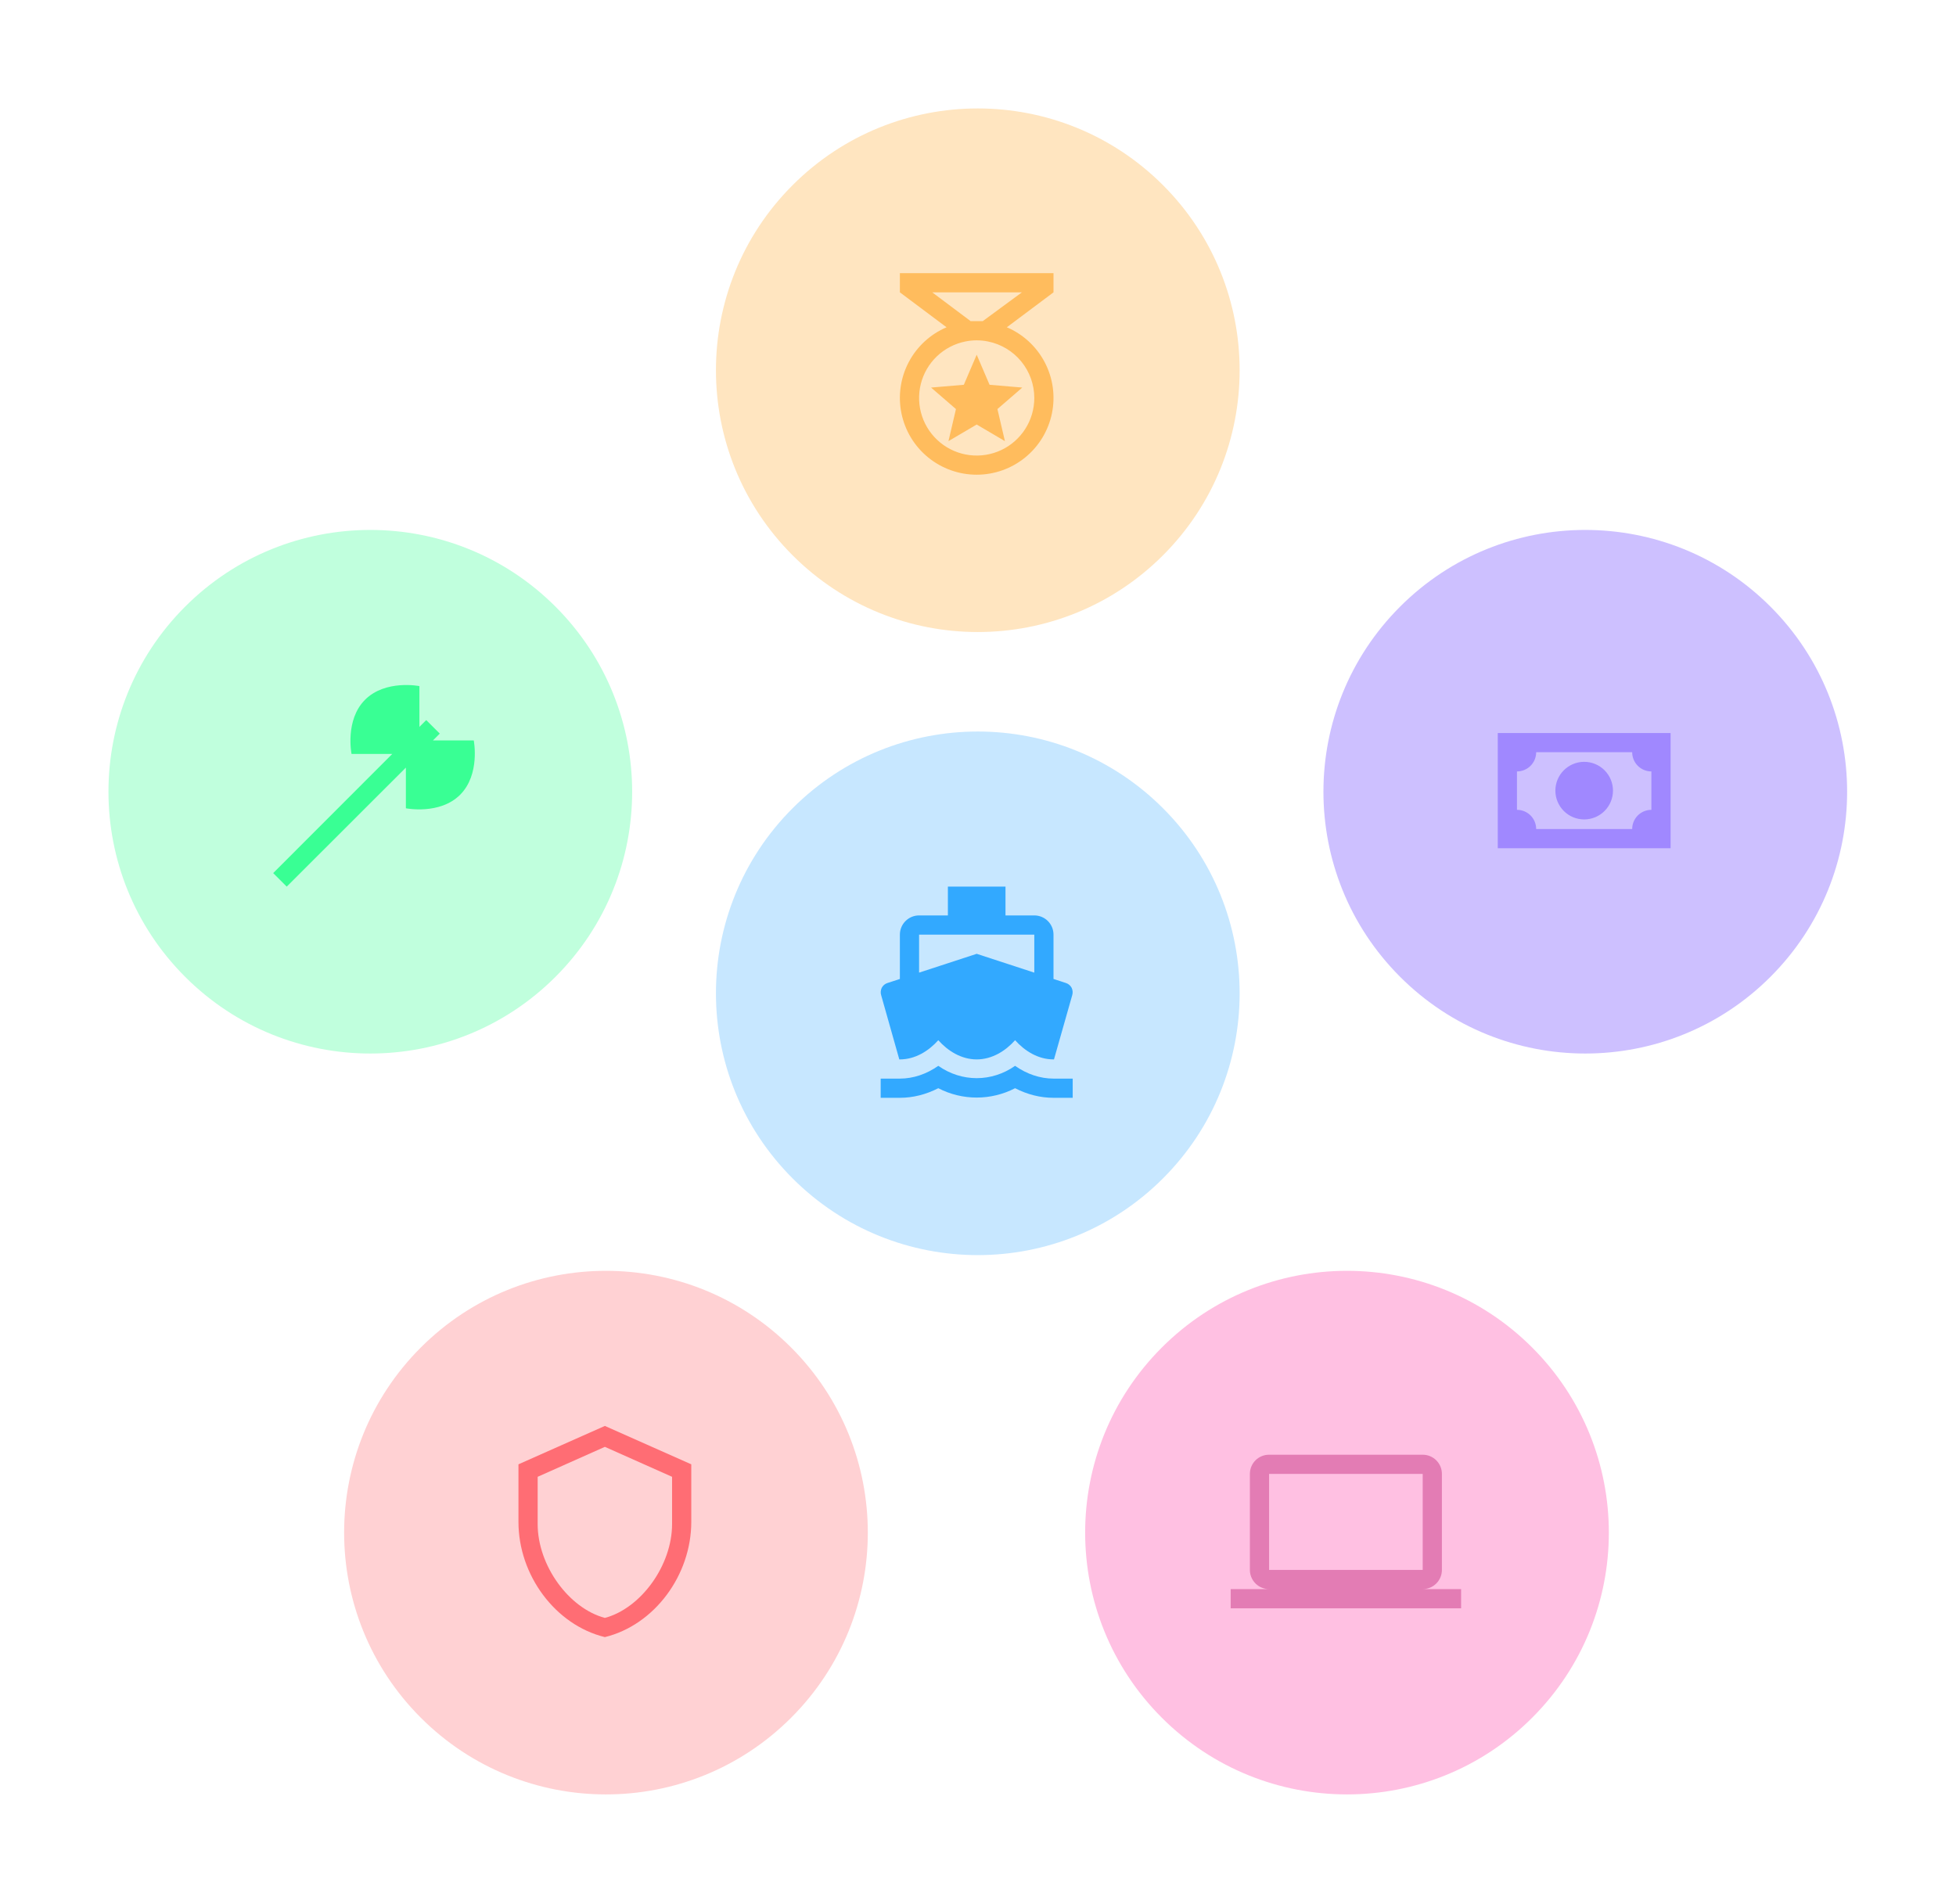
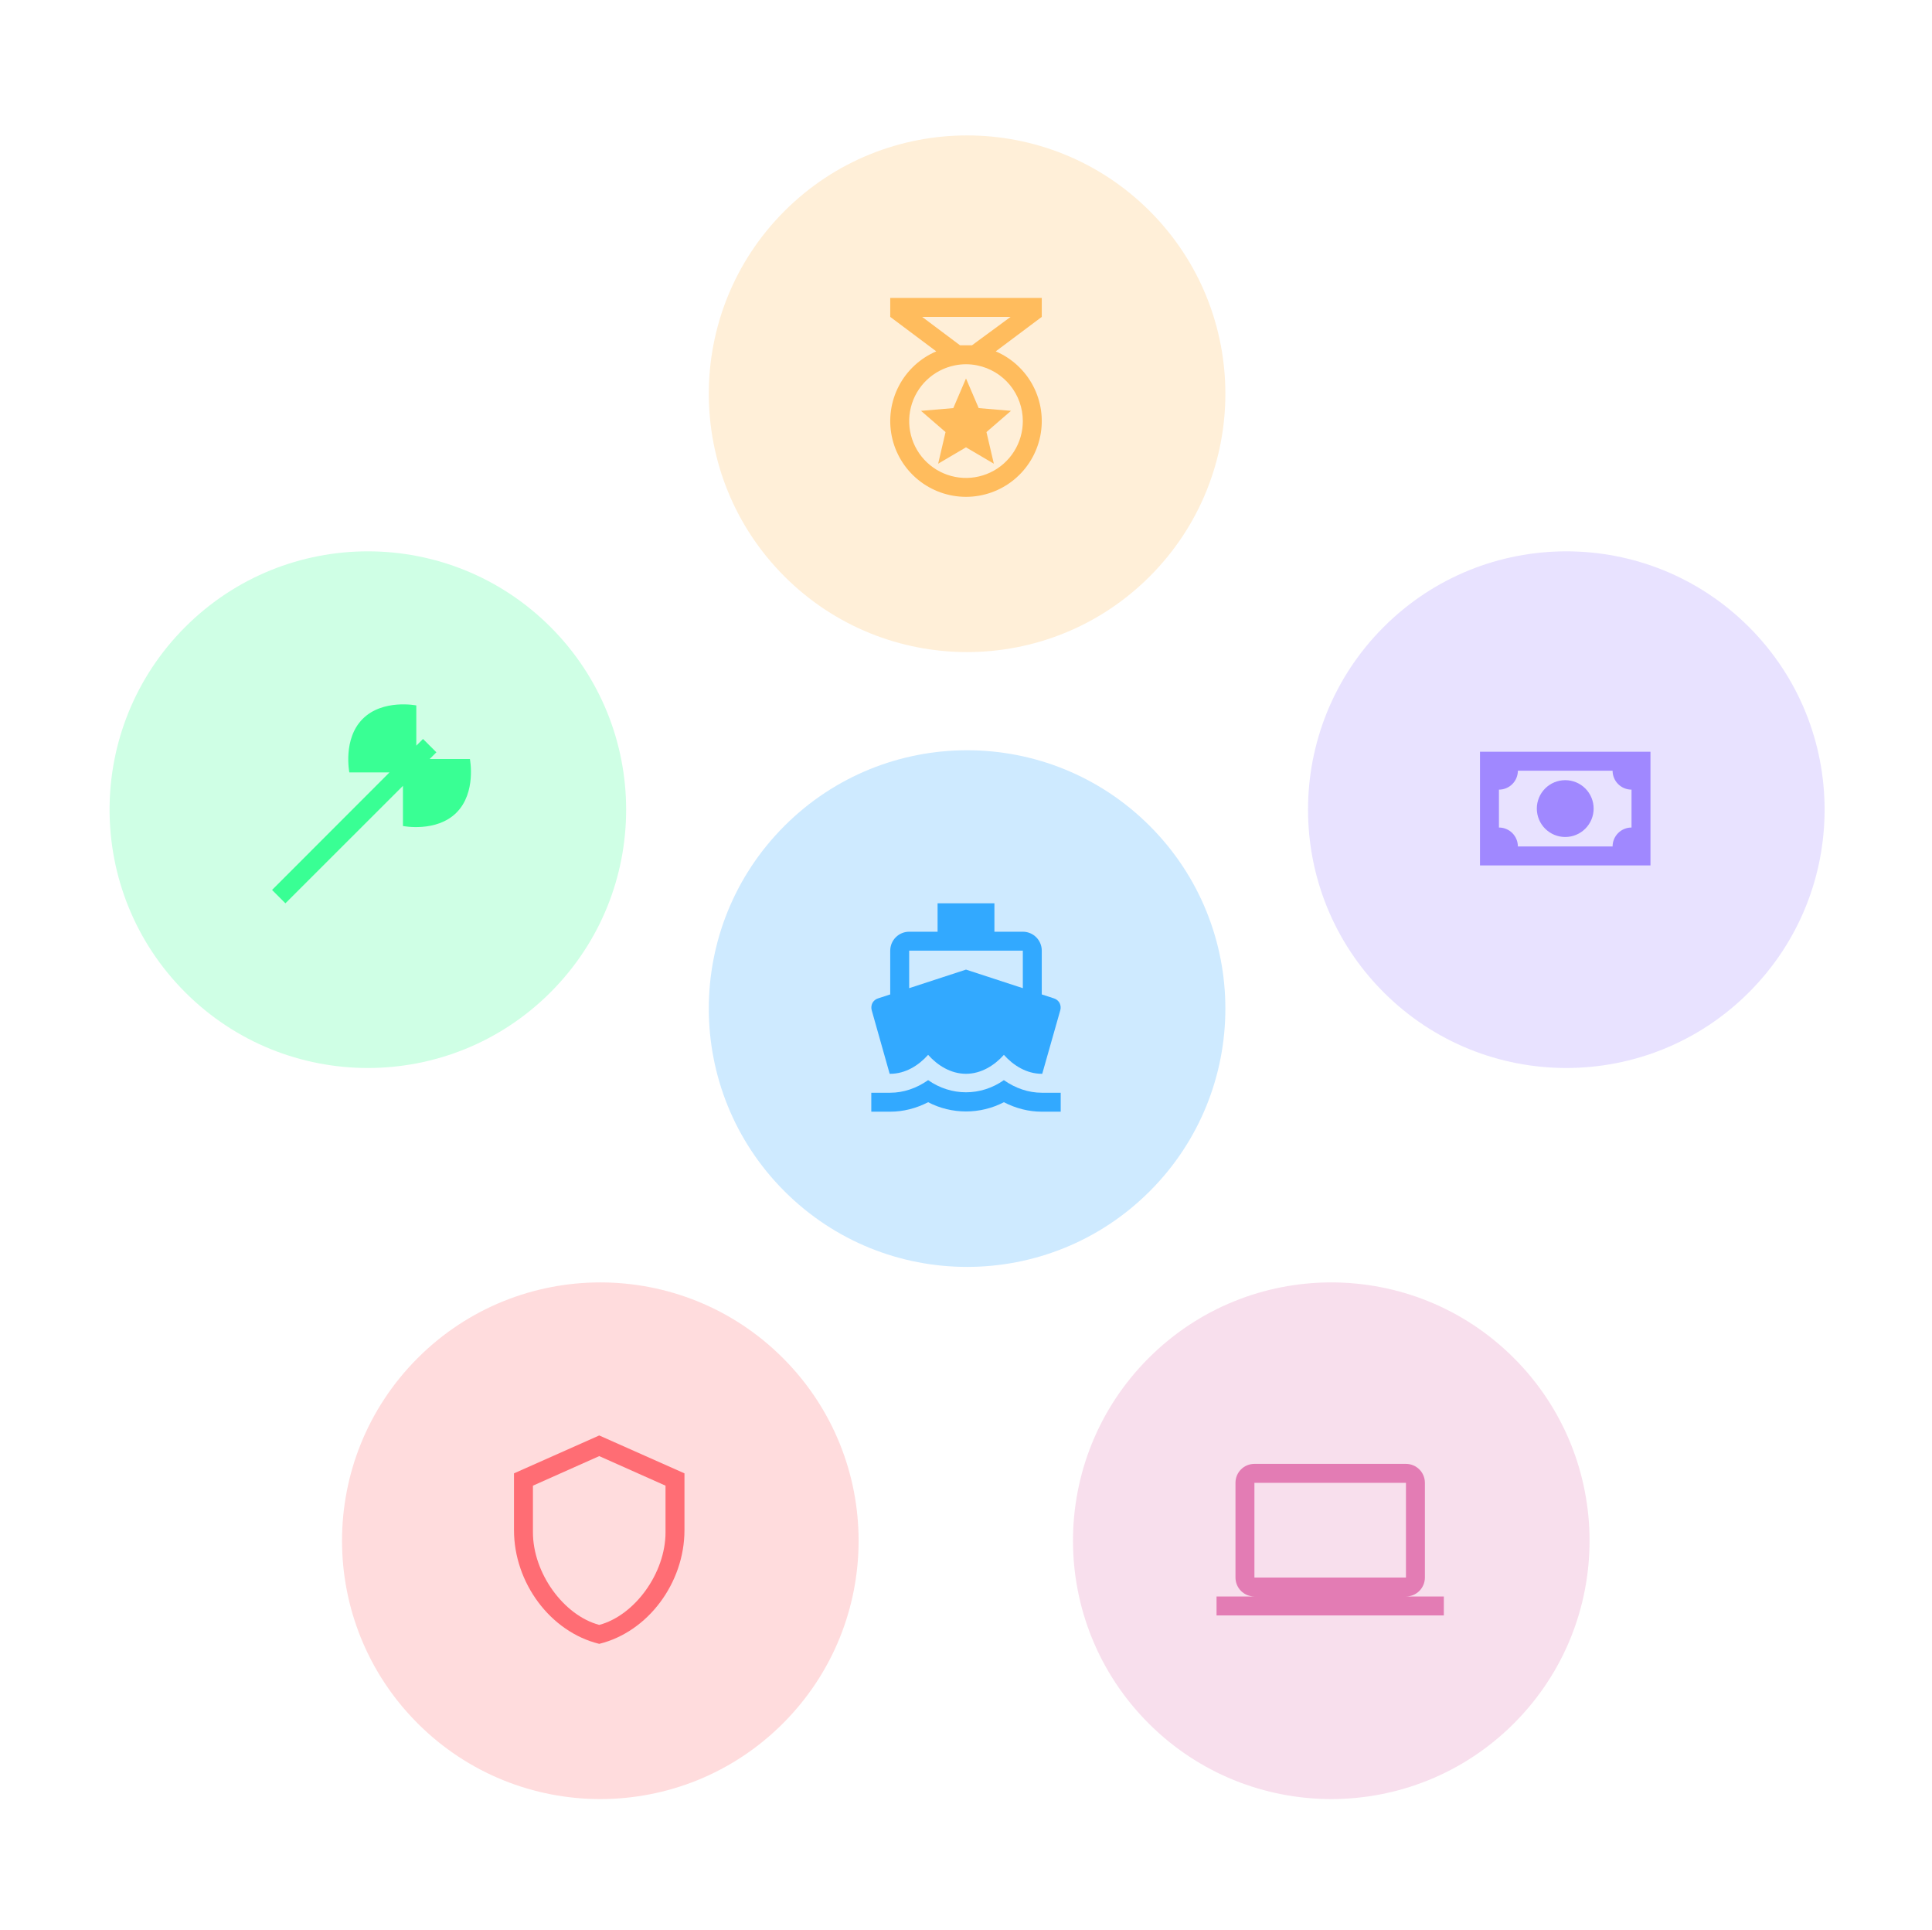
- <svg xmlns="http://www.w3.org/2000/svg" width="747" height="727" viewBox="0 0 747 727" fill="none">
-   <rect x="373.421" y="238" width="200" height="200" rx="100" transform="rotate(45 373.421 238)" fill="#C7E7FF" />
-   <path d="M351 357H395V371.52L373 364.333L351 371.52V357ZM343.446 404.667H343.666C349.533 404.667 354.666 401.44 358.333 397.333C362 401.44 367.133 404.667 373 404.667C378.866 404.667 384 401.44 387.666 397.333C391.333 401.44 396.466 404.667 402.333 404.667H402.516L409.483 380.137C409.776 379.22 409.666 378.193 409.263 377.313C408.786 376.433 408.016 375.773 407.063 375.48L402.333 373.94V357C402.333 352.93 399.033 349.667 395 349.667H384V338.667H362V349.667H351C349.055 349.667 347.189 350.439 345.814 351.815C344.439 353.19 343.666 355.055 343.666 357V373.94L338.936 375.48C337.983 375.773 337.213 376.433 336.736 377.313C336.333 378.193 336.223 379.22 336.516 380.137L343.446 404.667ZM402.333 412C397.236 412 392.14 410.277 387.666 407.123C378.72 413.393 367.28 413.393 358.333 407.123C353.86 410.277 348.763 412 343.666 412H336.333V419.333H343.666C348.69 419.333 353.713 418.05 358.333 415.667C367.5 420.433 378.5 420.433 387.666 415.667C392.286 418.05 397.273 419.333 402.333 419.333H409.666V412H402.333Z" fill="#32A9FF" />
-   <rect y="302.421" width="200" height="200" rx="100" transform="rotate(-45 0 302.421)" fill="#C0FFDD" />
-   <path d="M175.723 303.577C167.95 311.35 155.006 308.747 155.006 308.747V293.2L109.503 338.667L104.333 333.497L149.8 287.993H134.253C134.253 287.993 131.65 275.05 139.423 267.277C147.196 259.489 160.176 262.07 160.176 262.07V277.653L162.78 275.05L167.95 280.22L165.346 282.823H180.93C180.93 282.823 183.496 295.803 175.723 303.577Z" fill="#39FF94" />
-   <rect x="231.421" y="444" width="200" height="200" rx="100" transform="rotate(45 231.421 444)" fill="#FFD1D3" />
-   <path d="M264 581.333C264 601.683 249.92 620.713 231 625.333C212.08 620.713 198 601.683 198 581.333V559.333L231 544.667L264 559.333V581.333ZM231 618C244.75 614.333 256.667 597.98 256.667 582.14V564.1L231 552.66L205.333 564.1V582.14C205.333 597.98 217.25 614.333 231 618Z" fill="#FF6D74" />
-   <rect x="373" y="585.421" width="200" height="200" rx="100" transform="rotate(-45 373 585.421)" fill="#FFC0E2" />
-   <path d="M484.667 563H543.333V599.667H484.667V563ZM543.333 607C545.278 607 547.144 606.228 548.519 604.852C549.894 603.477 550.667 601.612 550.667 599.667V563C550.667 558.93 547.367 555.667 543.333 555.667H484.667C480.597 555.667 477.333 558.93 477.333 563V599.667C477.333 601.612 478.106 603.477 479.481 604.852C480.856 606.228 482.722 607 484.667 607H470V614.334H558V607H543.333Z" fill="#E37CB4" />
-   <rect x="232" y="141.421" width="200" height="200" rx="100" transform="rotate(-45 232 141.421)" fill="#FFE5C0" />
-   <path d="M383.78 168.5L373 162.157L362.22 168.5L365.08 156.253L355.584 148.04L368.087 146.977L373 135.5L377.914 146.977L390.417 148.04L380.92 156.253L383.78 168.5ZM402.334 104.333H343.667V111.667L361.487 125.013C355.27 127.667 350.16 132.386 347.021 138.372C343.882 144.359 342.908 151.246 344.262 157.869C345.616 164.491 349.215 170.443 354.452 174.717C359.689 178.992 366.241 181.326 373 181.326C379.76 181.326 386.312 178.992 391.549 174.717C396.785 170.443 400.385 164.491 401.739 157.869C403.093 151.246 402.118 144.359 398.98 138.372C395.841 132.386 390.731 127.667 384.514 125.013L402.334 111.667V104.333ZM395 152C395.002 156.167 393.821 160.248 391.594 163.769C389.368 167.29 386.187 170.107 382.422 171.891C378.657 173.675 374.462 174.354 370.327 173.847C366.191 173.341 362.285 171.671 359.061 169.031C355.838 166.391 353.43 162.891 352.119 158.936C350.807 154.982 350.646 150.736 351.653 146.693C352.66 142.65 354.794 138.977 357.807 136.099C360.82 133.222 364.589 131.26 368.674 130.44C371.528 129.853 374.472 129.853 377.327 130.44C382.31 131.44 386.793 134.133 390.015 138.064C393.236 141.994 394.998 146.918 395 152V152ZM375.31 122.667H370.69L356.024 111.667H390.27L375.31 122.667Z" fill="#FFBC5D" />
-   <rect x="464" y="302.421" width="200" height="200" rx="100" transform="rotate(-45 464 302.421)" fill="#CDC0FF" />
-   <path d="M572 280H638V324H572V280ZM605 291C607.917 291 610.715 292.159 612.778 294.222C614.841 296.285 616 299.083 616 302C616 304.918 614.841 307.716 612.778 309.778C610.715 311.841 607.917 313 605 313C602.083 313 599.285 311.841 597.222 309.778C595.159 307.716 594 304.918 594 302C594 299.083 595.159 296.285 597.222 294.222C599.285 292.159 602.083 291 605 291V291ZM586.667 287.334C586.667 289.278 585.894 291.144 584.519 292.519C583.144 293.894 581.278 294.667 579.333 294.667V309.334C581.278 309.334 583.144 310.106 584.519 311.481C585.894 312.857 586.667 314.722 586.667 316.667H623.333C623.333 314.722 624.106 312.857 625.481 311.481C626.856 310.106 628.722 309.334 630.667 309.334V294.667C628.722 294.667 626.856 293.894 625.481 292.519C624.106 291.144 623.333 289.278 623.333 287.334H586.667Z" fill="#A088FF" />
+ <svg xmlns="http://www.w3.org/2000/svg" width="748" height="747" viewBox="0 0 748 747" fill="none">
+   <path d="M303.71 319.711C342.763 280.658 406.079 280.658 445.132 319.711C484.184 358.763 484.184 422.08 445.132 461.132C406.079 500.184 342.763 500.184 303.71 461.132C264.658 422.08 264.658 358.763 303.71 319.711Z" fill="#32A9FF" fill-opacity="0.24" />
+   <path d="M352 368H396V382.52L374 375.333L352 382.52V368ZM344.446 415.667H344.666C350.533 415.667 355.666 412.44 359.333 408.333C363 412.44 368.133 415.667 374 415.667C379.866 415.667 385 412.44 388.666 408.333C392.333 412.44 397.466 415.667 403.333 415.667H403.516L410.483 391.137C410.776 390.22 410.666 389.193 410.263 388.313C409.786 387.433 409.016 386.773 408.063 386.48L403.333 384.94V368C403.333 363.93 400.033 360.667 396 360.667H385V349.667H363V360.667H352C350.055 360.667 348.189 361.439 346.814 362.815C345.439 364.19 344.666 366.055 344.666 368V384.94L339.936 386.48C338.983 386.773 338.213 387.433 337.736 388.313C337.333 389.193 337.223 390.22 337.516 391.137L344.446 415.667ZM403.333 423C398.236 423 393.14 421.277 388.666 418.123C379.72 424.393 368.28 424.393 359.333 418.123C354.86 421.277 349.763 423 344.666 423H337.333V430.333H344.666C349.69 430.333 354.713 429.05 359.333 426.667C368.5 431.433 379.5 431.433 388.666 426.667C393.286 429.05 398.273 430.333 403.333 430.333H410.666V423H403.333Z" fill="#32A9FF" />
+   <path d="M71.71 384.132C32.658 345.08 32.658 281.763 71.71 242.711C110.763 203.658 174.079 203.658 213.132 242.711C252.184 281.763 252.184 345.08 213.132 384.132C174.079 423.184 110.763 423.184 71.71 384.132Z" fill="#39FF94" fill-opacity="0.24" />
+   <path d="M176.723 314.577C168.95 322.35 156.006 319.747 156.006 319.747V304.2L110.503 349.667L105.333 344.497L150.8 298.993H135.253C135.253 298.993 132.65 286.05 140.423 278.277C148.196 270.489 161.176 273.07 161.176 273.07V288.653L163.78 286.05L168.95 291.22L166.346 293.823H181.93C181.93 293.823 184.496 306.803 176.723 314.577Z" fill="#39FF94" />
+   <path d="M161.71 525.711C200.763 486.658 264.079 486.658 303.132 525.711C342.184 564.763 342.184 628.08 303.132 667.132C264.079 706.184 200.763 706.184 161.71 667.132C122.658 628.08 122.658 564.763 161.71 525.711Z" fill="#FF6D74" fill-opacity="0.24" />
+   <path d="M265 592.333C265 612.683 250.92 631.713 232 636.333C213.08 631.713 199 612.683 199 592.333V570.333L232 555.667L265 570.333V592.333ZM232 629C245.75 625.333 257.667 608.98 257.667 593.14V575.1L232 563.66L206.333 575.1V593.14C206.333 608.98 218.25 625.333 232 629Z" fill="#FF6D74" />
+   <path d="M444.71 667.132C405.658 628.08 405.658 564.763 444.71 525.711C483.763 486.658 547.079 486.658 586.132 525.711C625.184 564.763 625.184 628.08 586.132 667.132C547.079 706.184 483.763 706.184 444.71 667.132Z" fill="#E37CB4" fill-opacity="0.24" />
+   <path d="M485.667 574H544.333V610.667H485.667V574ZM544.333 618C546.278 618 548.144 617.228 549.519 615.852C550.894 614.477 551.667 612.612 551.667 610.667V574C551.667 569.93 548.367 566.667 544.333 566.667H485.667C481.597 566.667 478.333 569.93 478.333 574V610.667C478.333 612.612 479.106 614.477 480.481 615.852C481.856 617.228 483.722 618 485.667 618H471V625.334H559V618H544.333Z" fill="#E37CB4" />
+   <path d="M303.71 223.132C264.658 184.08 264.658 120.763 303.71 81.711C342.763 42.658 406.079 42.658 445.132 81.711C484.184 120.763 484.184 184.08 445.132 223.132C406.079 262.184 342.763 262.184 303.71 223.132Z" fill="#FFBC5D" fill-opacity="0.24" />
+   <path d="M384.78 179.5L374 173.157L363.22 179.5L366.08 167.253L356.584 159.04L369.087 157.977L374 146.5L378.914 157.977L391.417 159.04L381.92 167.253L384.78 179.5ZM403.334 115.333H344.667V122.667L362.487 136.013C356.27 138.667 351.16 143.386 348.021 149.372C344.882 155.359 343.908 162.246 345.262 168.869C346.616 175.491 350.215 181.443 355.452 185.717C360.689 189.992 367.241 192.326 374 192.326C380.76 192.326 387.312 189.992 392.549 185.717C397.785 181.443 401.385 175.491 402.739 168.869C404.093 162.246 403.118 155.359 399.98 149.372C396.841 143.386 391.731 138.667 385.514 136.013L403.334 122.667V115.333ZM396 163C396.002 167.167 394.821 171.248 392.594 174.769C390.368 178.29 387.187 181.107 383.422 182.891C379.657 184.675 375.462 185.354 371.327 184.847C367.191 184.341 363.285 182.671 360.061 180.031C356.838 177.391 354.43 173.891 353.119 169.936C351.807 165.982 351.646 161.736 352.653 157.693C353.66 153.65 355.794 149.977 358.807 147.099C361.82 144.222 365.589 142.26 369.674 141.44C372.528 140.853 375.472 140.853 378.327 141.44C383.31 142.44 387.793 145.133 391.015 149.064C394.236 152.994 395.998 157.918 396 163V163ZM376.31 133.667H371.69L357.024 122.667H391.27L376.31 133.667Z" fill="#FFBC5D" />
+   <path d="M535.71 384.132C496.658 345.08 496.658 281.763 535.71 242.711C574.763 203.658 638.079 203.658 677.132 242.711C716.184 281.763 716.184 345.08 677.132 384.132C638.079 423.184 574.763 423.184 535.71 384.132Z" fill="#A088FF" fill-opacity="0.24" />
+   <path d="M573 291H639V335H573V291ZM606 302C608.917 302 611.715 303.159 613.778 305.222C615.841 307.285 617 310.083 617 313C617 315.918 615.841 318.716 613.778 320.778C611.715 322.841 608.917 324 606 324C603.083 324 600.285 322.841 598.222 320.778C596.159 318.716 595 315.918 595 313C595 310.083 596.159 307.285 598.222 305.222C600.285 303.159 603.083 302 606 302V302ZM587.667 298.334C587.667 300.278 586.894 302.144 585.519 303.519C584.144 304.894 582.278 305.667 580.333 305.667V320.334C582.278 320.334 584.144 321.106 585.519 322.481C586.894 323.857 587.667 325.722 587.667 327.667H624.333C624.333 325.722 625.106 323.857 626.481 322.481C627.856 321.106 629.722 320.334 631.667 320.334V305.667C629.722 305.667 627.856 304.894 626.481 303.519C625.106 302.144 624.333 300.278 624.333 298.334H587.667Z" fill="#A088FF" />
</svg>
